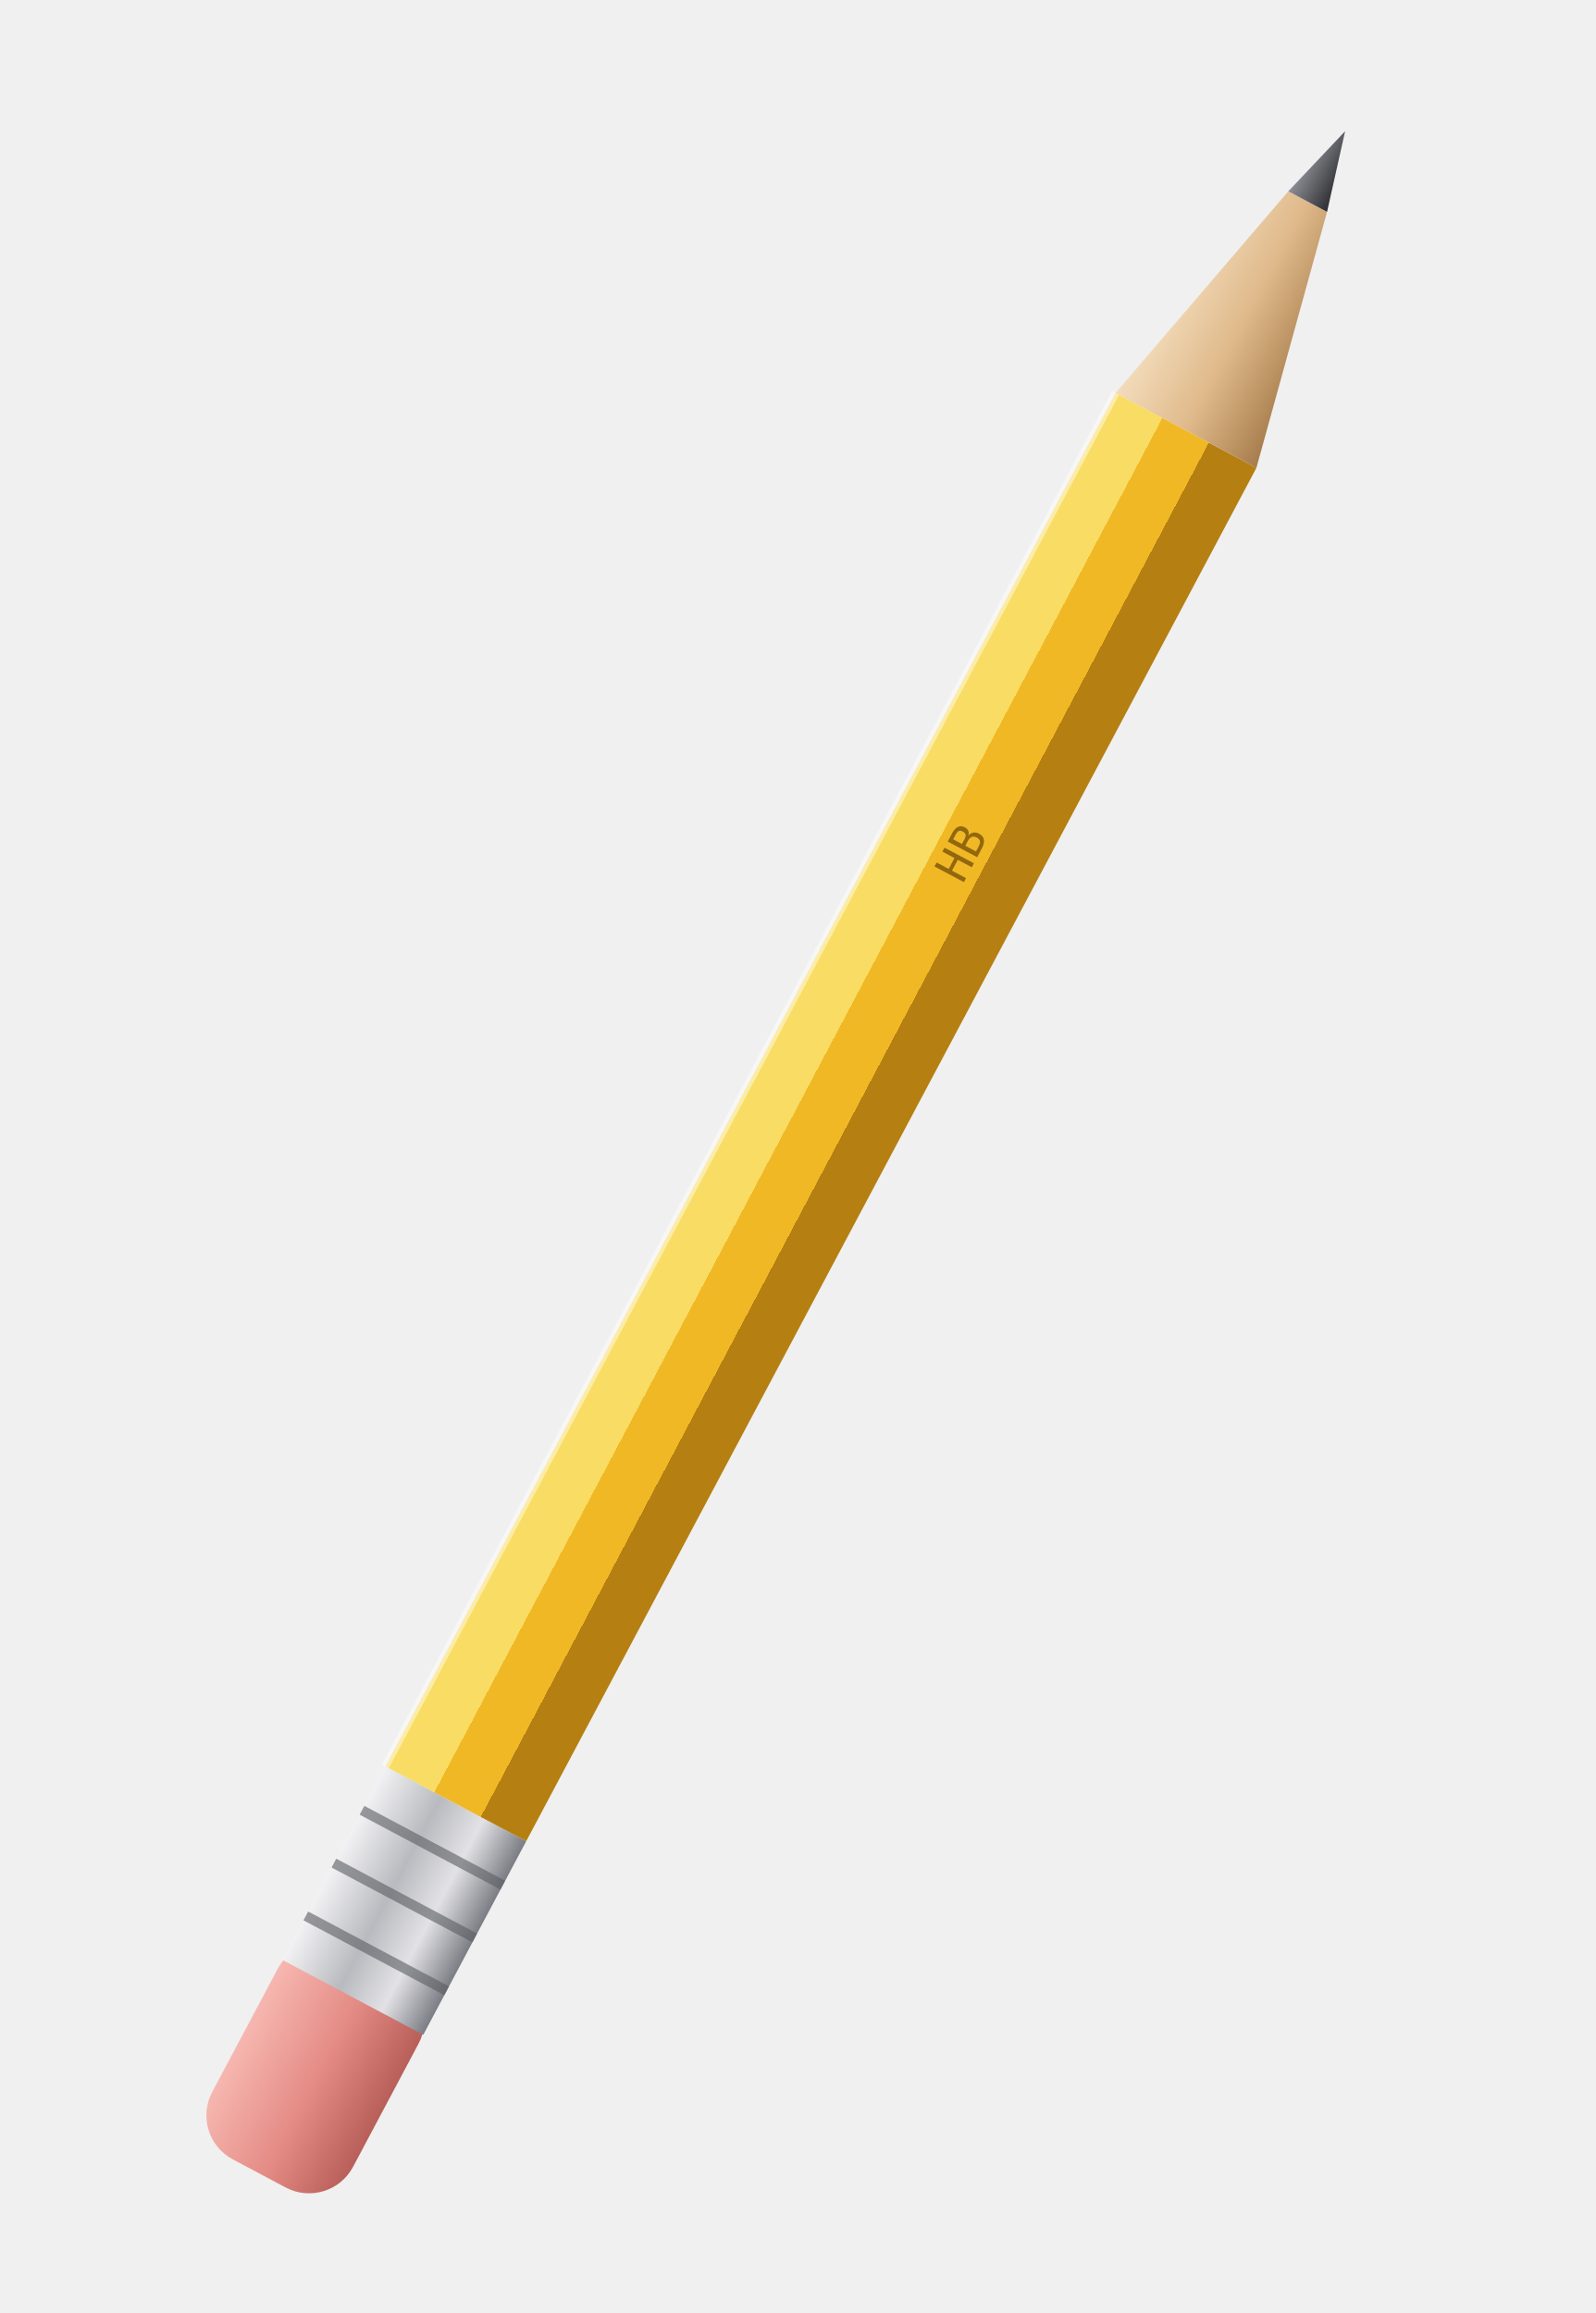
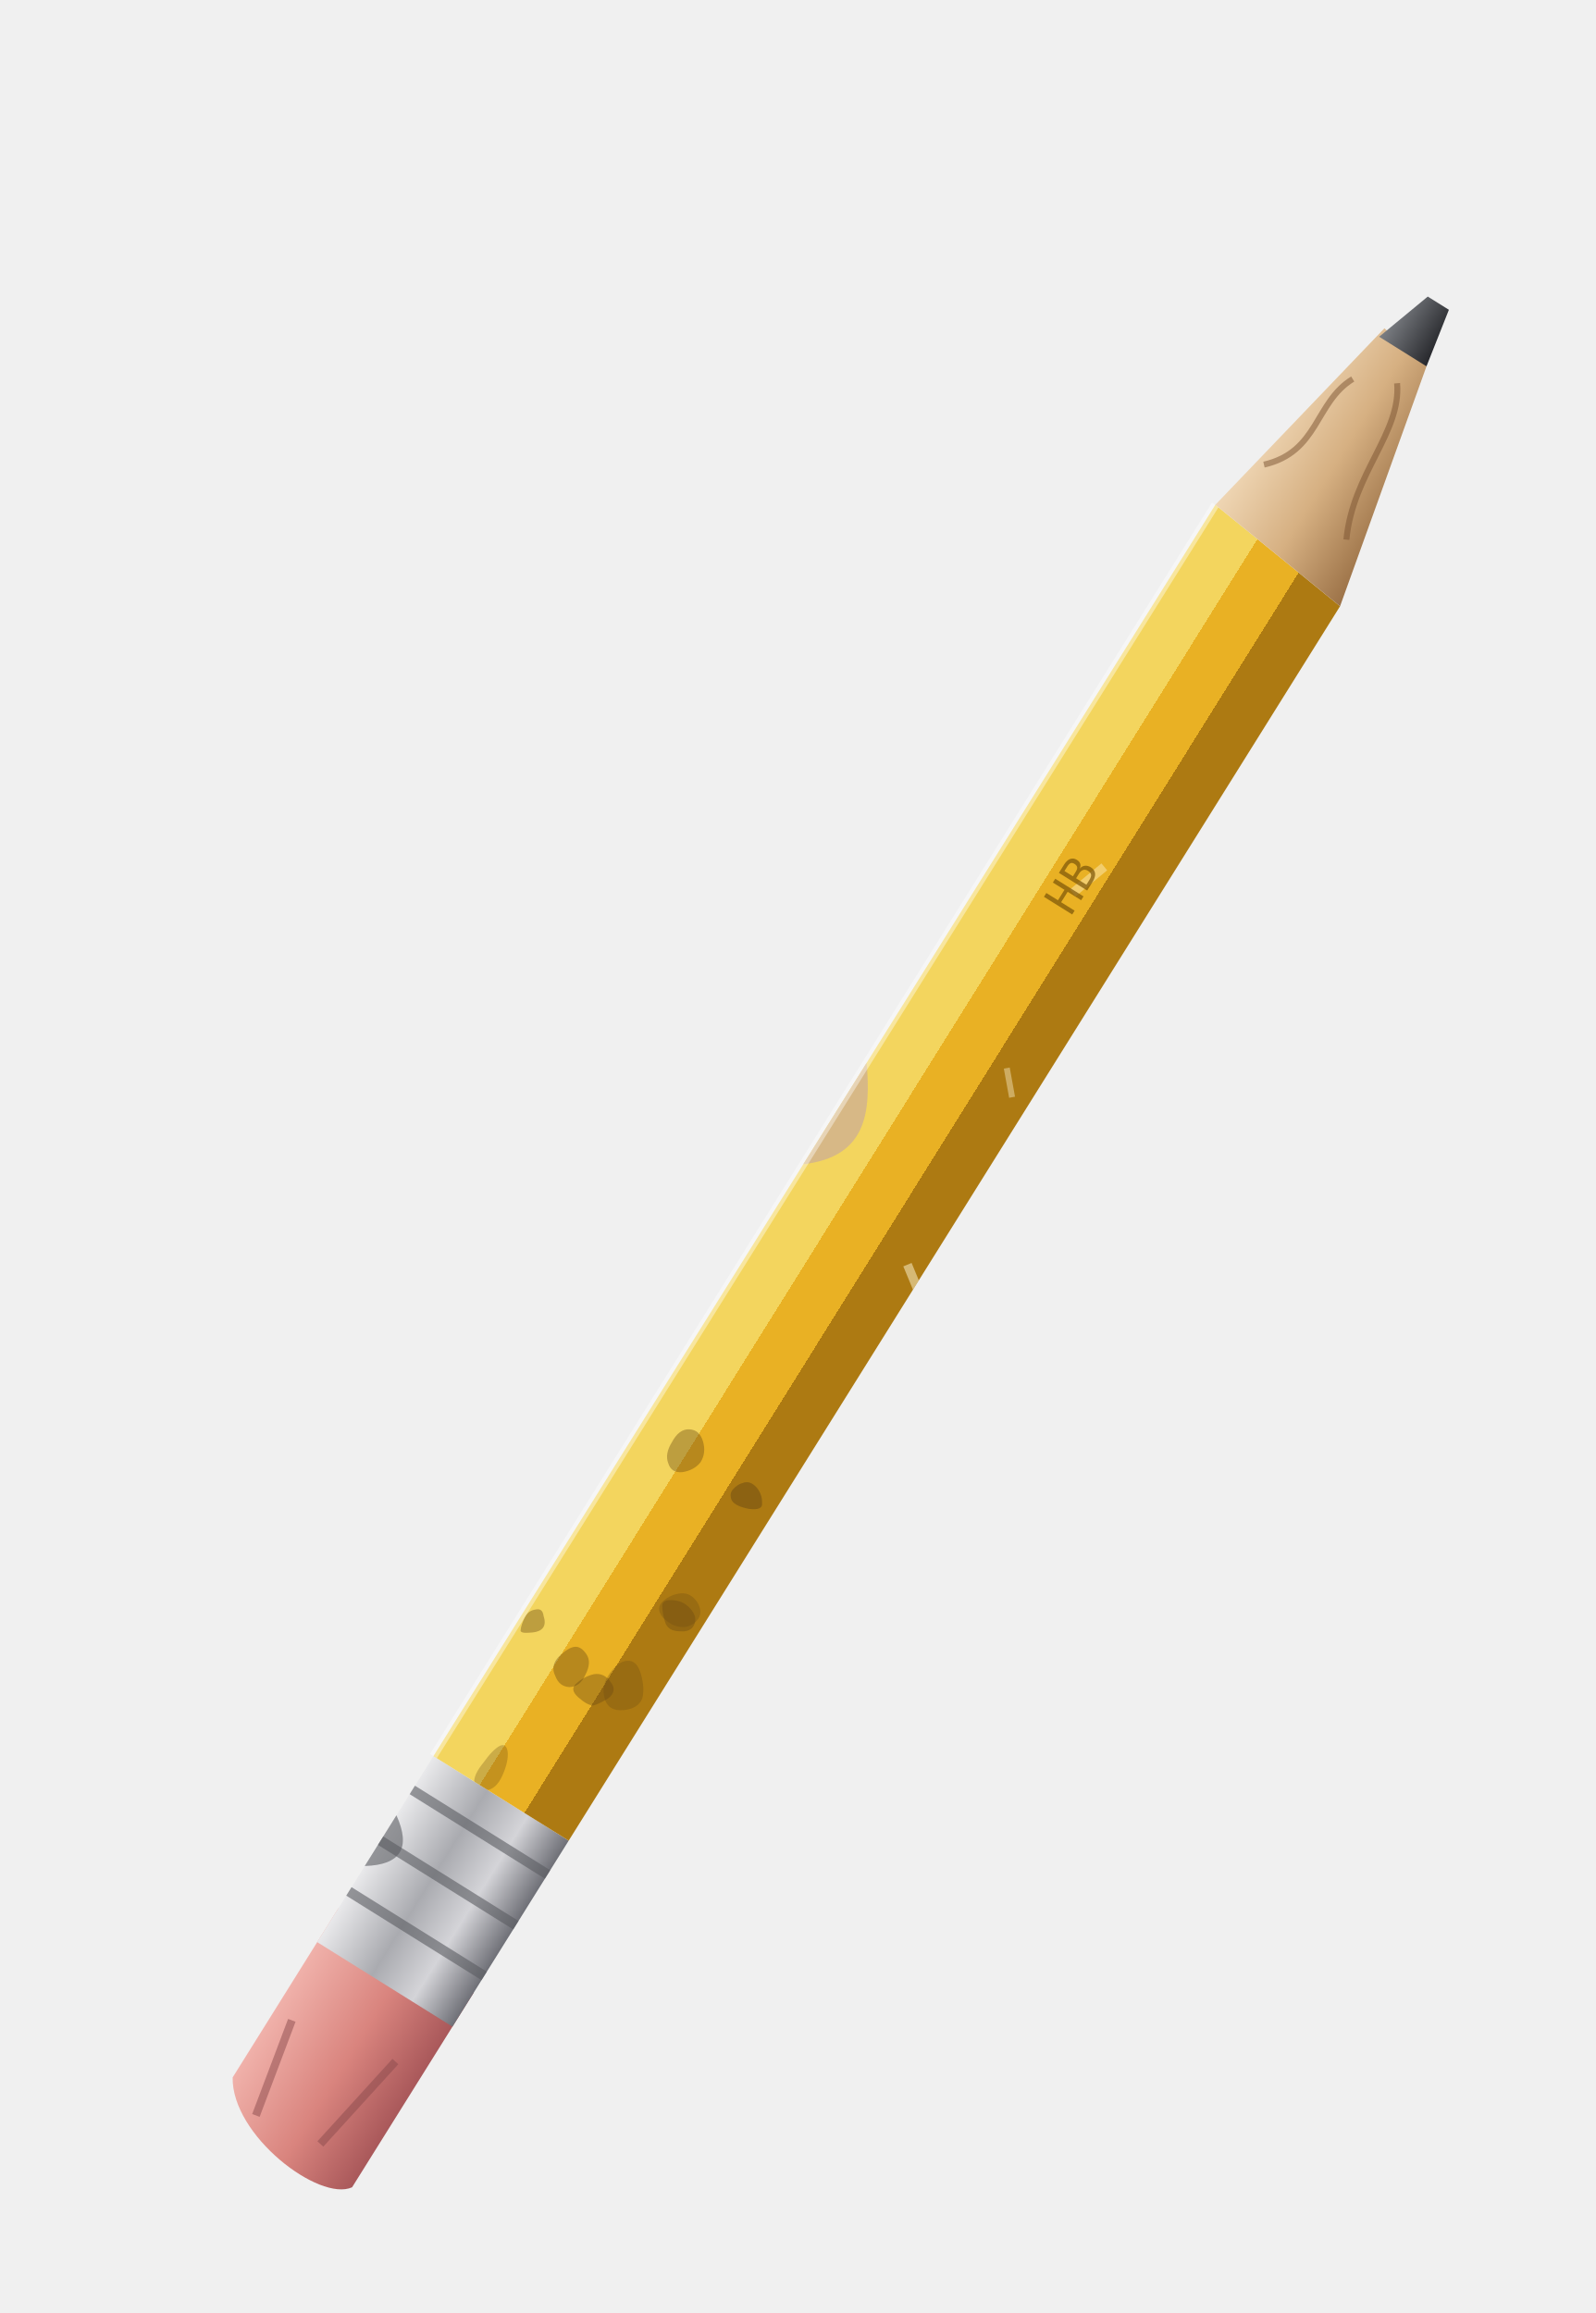
<svg xmlns="http://www.w3.org/2000/svg" viewBox="0 0 160 232">
  <defs>
    <linearGradient id="pe" x1="0" y1="0" x2="0" y2="1">
-       <stop offset="0" stop-color="#f6b7b0" />
-       <stop offset="0.55" stop-color="#e48a84" />
-       <stop offset="1" stop-color="#b85f5a" />
+       <stop offset="0" stop-color="#f0b1aa" />
+       <stop offset="0.55" stop-color="#d9847e" />
+       <stop offset="1" stop-color="#a9585a" />
    </linearGradient>
    <linearGradient id="pf" x1="0" y1="0" x2="0" y2="1">
-       <stop offset="0" stop-color="#f2f2f4" />
-       <stop offset="0.4" stop-color="#b9babf" />
-       <stop offset="0.7" stop-color="#e2e2e6" />
-       <stop offset="1" stop-color="#7c7d84" />
+       <stop offset="0" stop-color="#e9e9eb" />
+       <stop offset="0.4" stop-color="#aaabb0" />
+       <stop offset="0.7" stop-color="#d4d4d8" />
+       <stop offset="1" stop-color="#6f7077" />
    </linearGradient>
    <linearGradient id="pb" x1="0" y1="0" x2="0" y2="1">
-       <stop offset="0" stop-color="#f9dc63" />
-       <stop offset="0.34" stop-color="#f9dc63" />
-       <stop offset="0.34" stop-color="#f1b826" />
-       <stop offset="0.67" stop-color="#f1b826" />
-       <stop offset="0.67" stop-color="#b57f12" />
-       <stop offset="1" stop-color="#b57f12" />
+       <stop offset="0" stop-color="#f3d55e" />
+       <stop offset="0.34" stop-color="#f3d55e" />
+       <stop offset="0.34" stop-color="#e9b124" />
+       <stop offset="0.67" stop-color="#e9b124" />
+       <stop offset="0.67" stop-color="#ad7a12" />
+       <stop offset="1" stop-color="#ad7a12" />
    </linearGradient>
    <linearGradient id="pw" x1="0" y1="0" x2="0" y2="1">
-       <stop offset="0" stop-color="#f3dcbb" />
-       <stop offset="0.5" stop-color="#dfb98a" />
-       <stop offset="1" stop-color="#a77c4c" />
+       <stop offset="0" stop-color="#efd6b4" />
+       <stop offset="0.5" stop-color="#d6b082" />
+       <stop offset="1" stop-color="#9c7247" />
    </linearGradient>
    <linearGradient id="pt" x1="0" y1="0" x2="0" y2="1">
-       <stop offset="0" stop-color="#8c8f94" />
-       <stop offset="1" stop-color="#2c2d31" />
+       <stop offset="0" stop-color="#7c7f84" />
+       <stop offset="1" stop-color="#26272b" />
    </linearGradient>
+     <clipPath id="pcb">
+       <path d="M42,-8 H190 L188,8 H42 Z" />
+     </clipPath>
  </defs>
-   <g transform="translate(26 218) rotate(-62)">
-     <rect x="0" y="-8" width="24" height="16" rx="5" fill="url(#pe)" />
-     <rect x="20" y="-8" width="22" height="16" fill="url(#pf)" />
-     <path d="M25,-8 V8 M31,-8 V8 M37,-8 V8" stroke="#5a5b61" stroke-width="1" opacity="0.6" />
-     <rect x="42" y="-8" width="156" height="16" fill="url(#pb)" />
-     <path d="M198,-8 L224,-2.2 L224,2.2 L198,8 Z" fill="url(#pw)" />
-     <path d="M224,-2.2 L232,0 L224,2.2 Z" fill="url(#pt)" />
-     <path d="M42,-8 H198" stroke="#fff" stroke-width="0.8" opacity="0.45" />
-     <text x="150" y="1.6" font-family="monospace" font-size="4.6" fill="#7a5407" text-anchor="middle" opacity="0.8">HB</text>
+   <g transform="translate(28 216) rotate(-58)">
+     <path d="M4,-8 L24,-8 L24,8 L1,8 C-2,6 -1,-5 4,-8 Z" fill="url(#pe)" />
+     <path d="M2,-4 L12,-6 M3,3 L14,5" stroke="#8a4a4c" stroke-width="0.8" opacity="0.5" />
+     <path d="M20,-8 H42 V8 H20 Z" fill="url(#pf)" />
+     <path d="M26,-8 V8 M32,-8 V8 M38,-8 V8" stroke="#5a5b61" stroke-width="1" opacity="0.6" />
+     <path d="M29,-8 C31,-5 33,-5 35,-8" fill="#5a5b61" opacity="0.6" />
+     <path d="M42,-8 H190 L188,8 H42 Z" fill="url(#pb)" />
+     <g clip-path="url(#pcb)">
+       <path d="M46.4,-2.9 Q47,-2.5 46.3,-1.9 Q45.5,-1.3 44,-1.1 Q42.5,-0.9 41.9,-1.7 Q41.3,-2.6 41.9,-3.1 Q42.5,-3.6 44.1,-3.4 Q45.7,-3.3 46.4,-2.9 Z" fill="#6b4a12" opacity="0.3" />
+       <path d="M57.5,1.3 Q58.2,2.1 57.7,3.2 Q57.3,4.2 56.2,3.8 Q55.2,3.3 54.8,2.9 Q54.5,2.4 54.7,1.2 Q54.9,0 55.8,0.3 Q56.8,0.6 57.5,1.3 Z" fill="#6b4a12" opacity="0.4" />
+       <path d="M60.4,3.4 Q61,4.2 60,5.3 Q59,6.4 58,6.7 Q56.9,6.9 56,5.7 Q55.1,4.5 56,3.5 Q56.9,2.5 58.4,2.6 Q59.9,2.7 60.4,3.4 Z" fill="#6b4a12" opacity="0.3" />
+       <path d="M81.8,3.9 Q82.3,4.4 82,5.3 Q81.7,6.1 81,6.5 Q80.4,7 79.8,5.7 Q79.3,4.4 79.6,3.8 Q80,3.2 80.6,3.3 Q81.3,3.4 81.8,3.9 Z" fill="#6b4a12" opacity="0.5" />
+       <path d="M58.8,-1.8 Q59.2,-1.3 58.8,-0.4 Q58.4,0.5 57,0.6 Q55.7,0.8 55.1,-0.1 Q54.6,-1 55.3,-1.9 Q55.9,-2.9 57.2,-2.6 Q58.4,-2.3 58.8,-1.8 Z" fill="#6b4a12" opacity="0.4" />
+       <path d="M83.4,-3.6 Q83.9,-2.7 83.1,-1.8 Q82.3,-0.9 81.2,-0.9 Q80.2,-1 79.4,-1.9 Q78.7,-2.8 79.4,-3.6 Q80,-4.4 81.4,-4.4 Q82.9,-4.5 83.4,-3.6 Z" fill="#6b4a12" opacity="0.4" />
+       <path d="M68,4.1 Q68.5,5 68.2,6 Q67.9,7.1 67,7.2 Q66.2,7.3 65.7,6.3 Q65.1,5.3 65.7,4.6 Q66.3,3.9 66.9,3.5 Q67.5,3.1 68,4.1 Z" fill="#6b4a12" opacity="0.4" />
+       <path d="M59.9,-7.1 Q60.4,-6.6 59.8,-6.1 Q59.3,-5.5 58.8,-5.5 Q58.2,-5.5 57.6,-6.4 Q57,-7.2 57.4,-7.3 Q57.8,-7.5 58.6,-7.6 Q59.4,-7.7 59.9,-7.1 Z" fill="#6b4a12" opacity="0.4" />
+       <path d="M69,4.4 Q69.6,5.2 69.1,6.3 Q68.5,7.4 67.5,7.2 Q66.5,7 66.1,6.1 Q65.7,5.3 66,4.1 Q66.4,3 67.4,3.3 Q68.4,3.6 69,4.4 Z" fill="#6b4a12" opacity="0.3" />
+       <path d="M131,4.2 l-2.2,2" stroke="#fff7d8" stroke-width="0.6" opacity="0.4" />
+       <path d="M120.2,-38.5 l-4,4.8" stroke="#fff7d8" stroke-width="0.8" opacity="0.5" />
+       <path d="M150.6,-51.1 l-1.8,2.8" stroke="#fff7d8" stroke-width="0.7" opacity="0.4" />
+       <path d="M87.2,-55 l1.7,3.3" stroke="#fff7d8" stroke-width="0.4" opacity="0.4" />
+       <path d="M115,41.3 l4.7,0.4" stroke="#fff7d8" stroke-width="0.9" opacity="0.4" />
+       <path d="M149.4,0.5 l3.9,1.3" stroke="#fff7d8" stroke-width="0.9" opacity="0.4" />
+       <path d="M109,6.2 l-3.5,4.9" stroke="#fff7d8" stroke-width="0.9" opacity="0.5" />
+       <path d="M90.5,-12.6 l-4.2,1.6" stroke="#fff7d8" stroke-width="0.5" opacity="0.4" />
+     </g>
+     <path d="M112,-8 C116,-3 120,-5 124,-8 Z" fill="#d7b886" />
+     <path d="M42,-8 H190" stroke="#fff" stroke-width="0.8" opacity="0.4" />
+     <path d="M190,-8 L214,-3 L213,2.6 L188,8 Z" fill="url(#pw)" />
+     <path d="M196,-6 C200,-2 204,-5 208,-3 M194,5 C200,2 206,4 210,1" fill="none" stroke="#7a5230" stroke-width="0.6" opacity="0.5" />
+     <path d="M213,-3 L219,-1 L219,1.5 L213,2.6 Z" fill="url(#pt)" />
+     <text x="150" y="1.6" font-family="monospace" font-size="4.6" fill="#7a5407" text-anchor="middle" opacity="0.7">HB</text>
  </g>
</svg>
